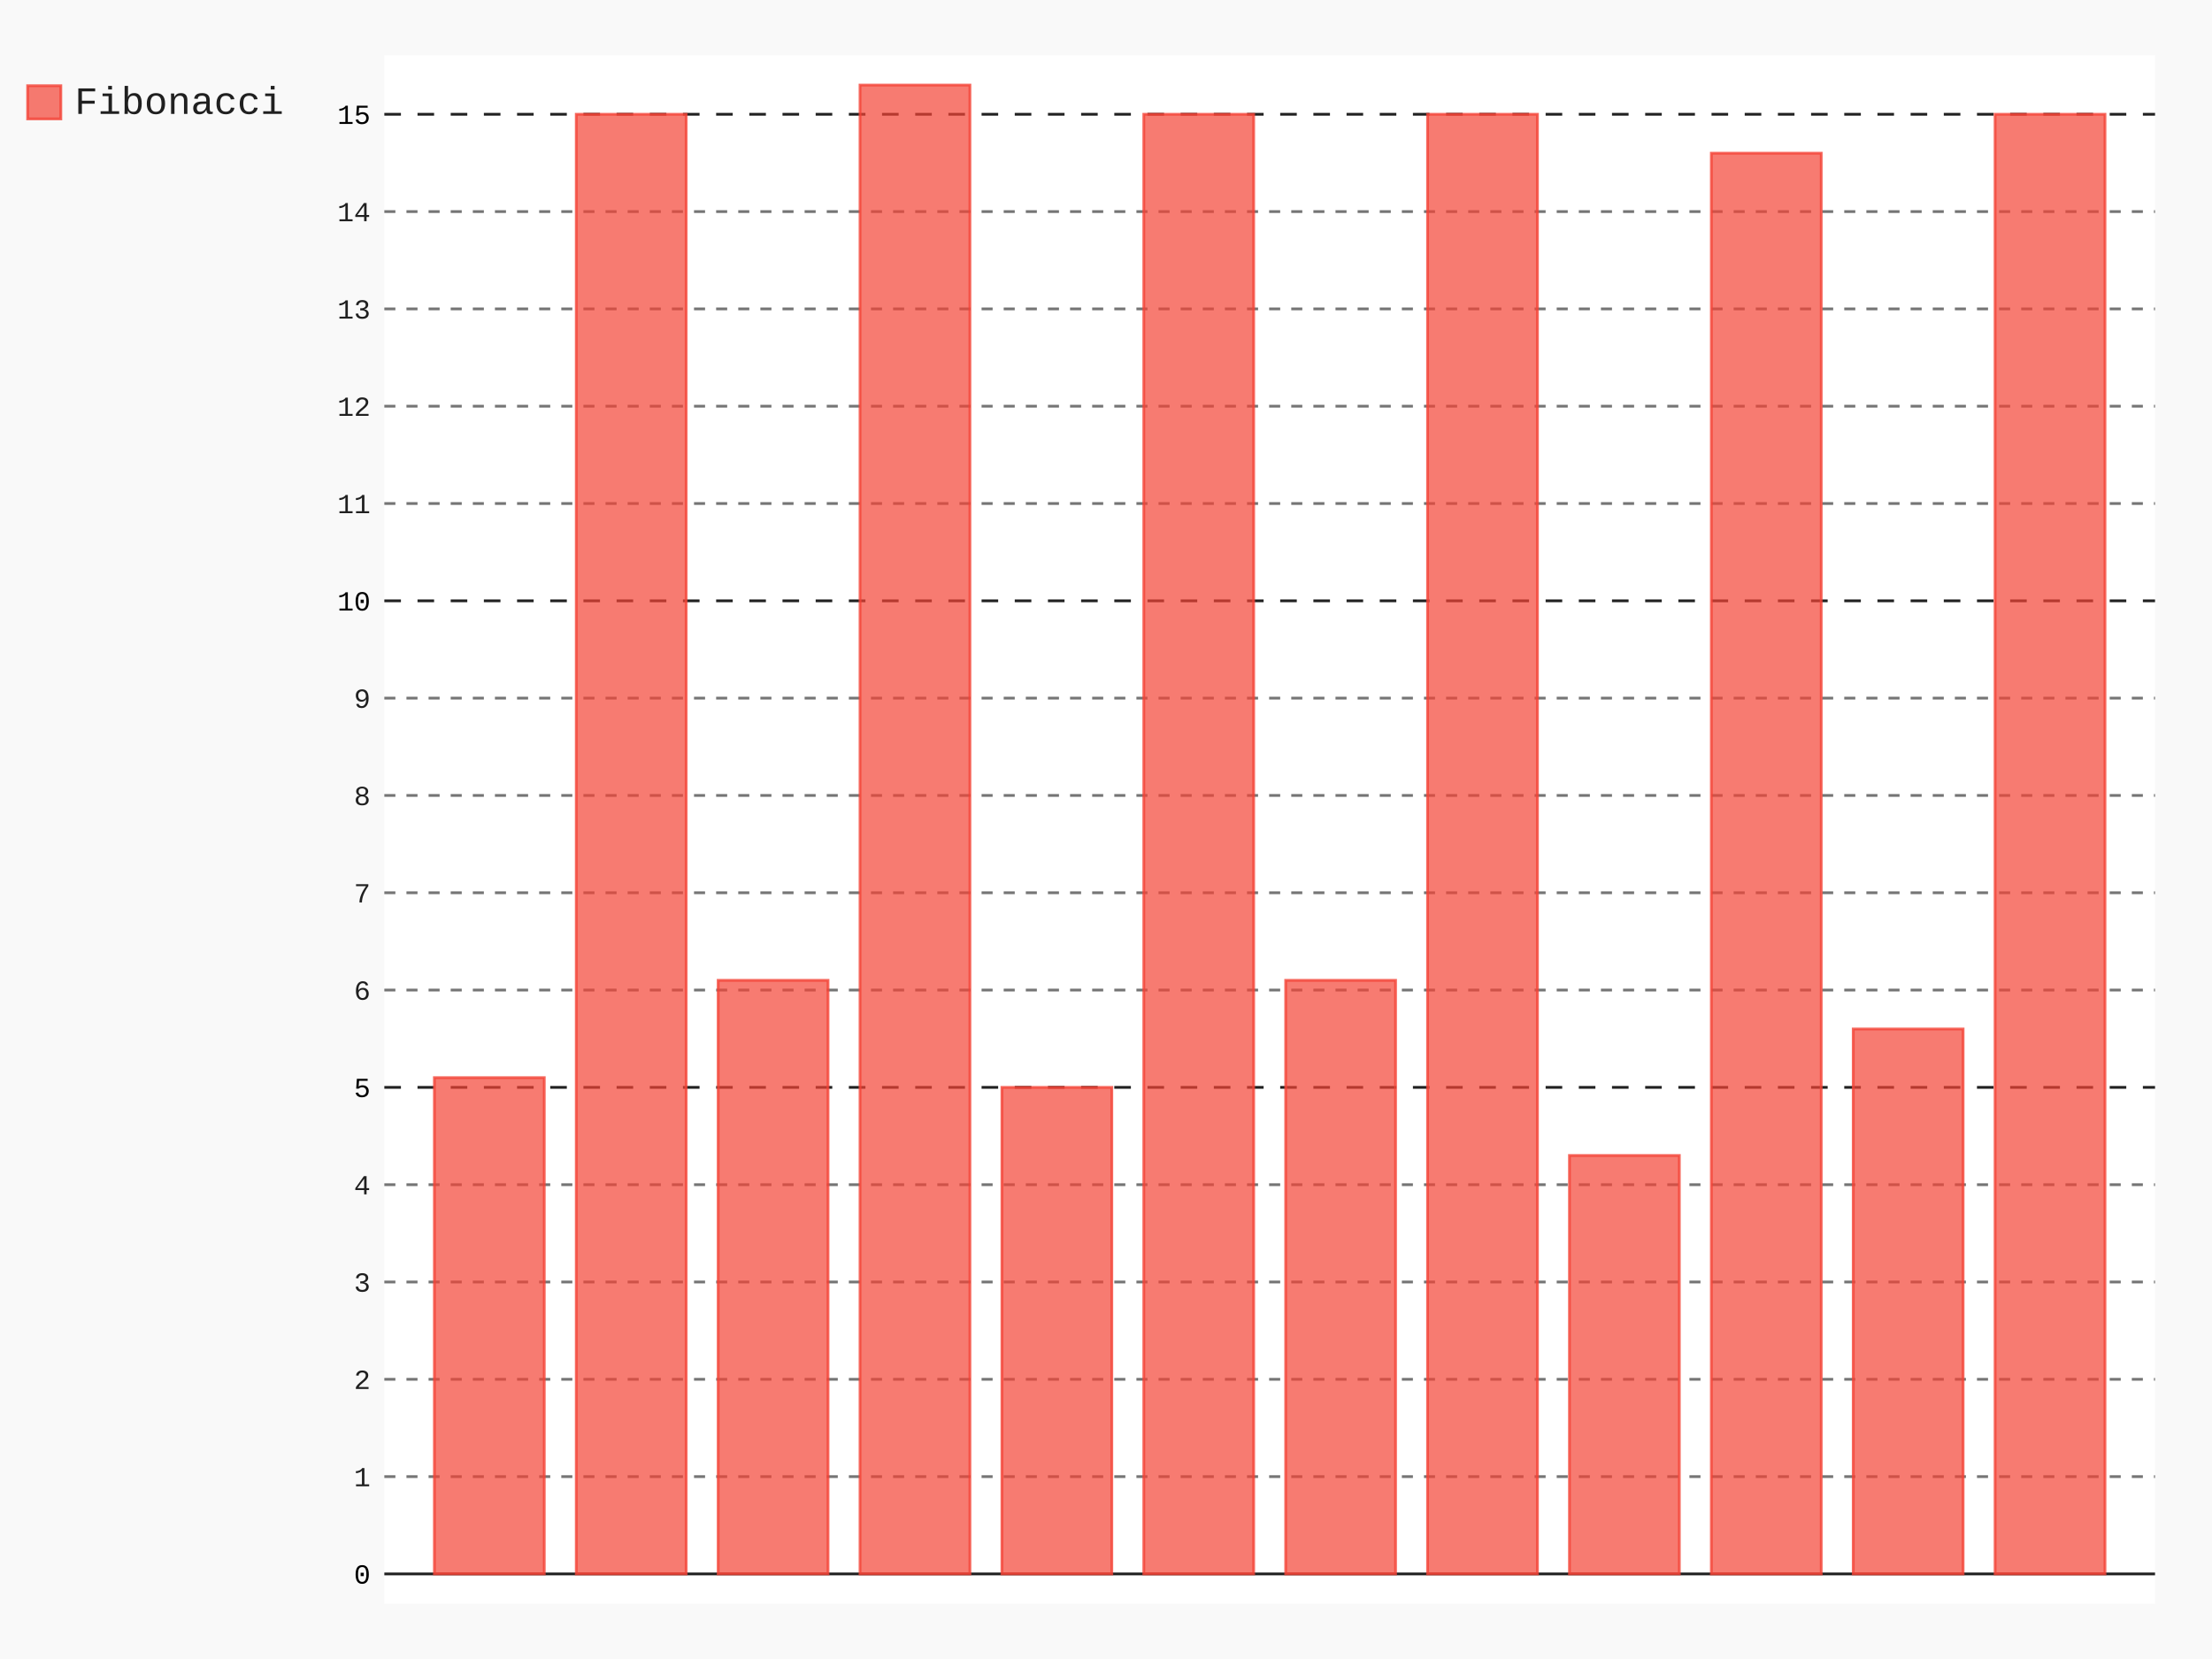
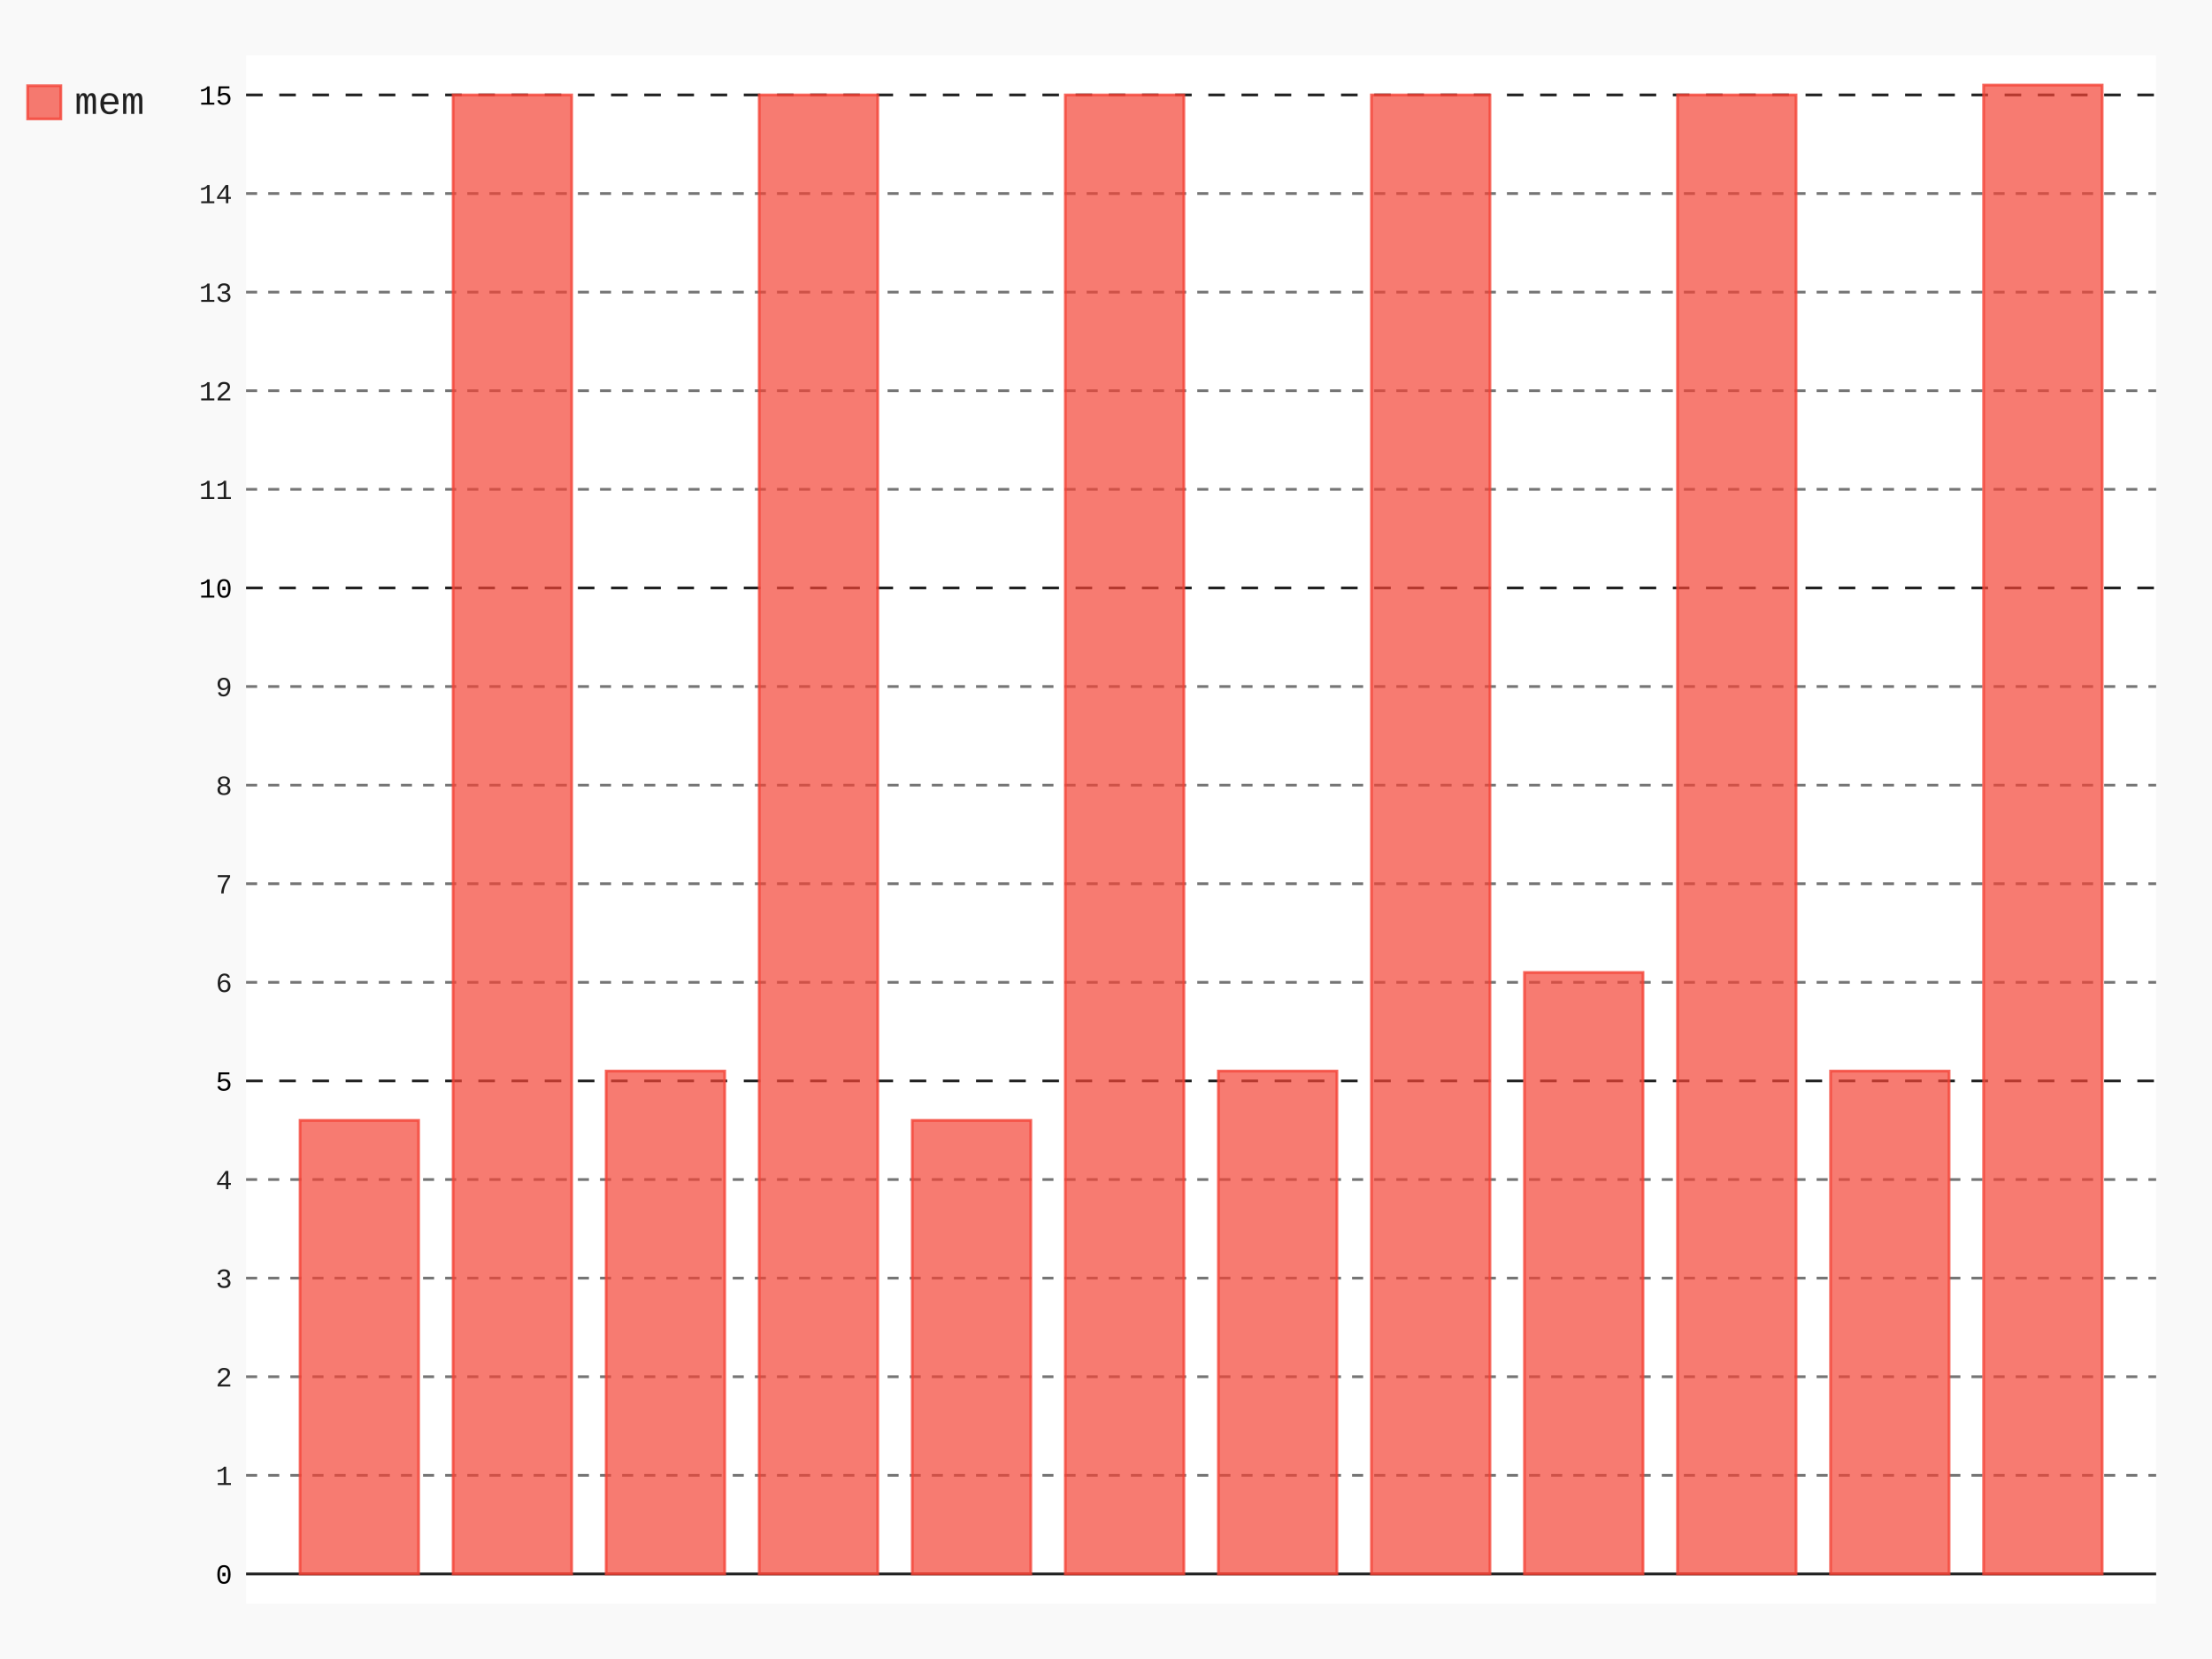
- <svg xmlns="http://www.w3.org/2000/svg" id="chart-d91c62d7-f9ee-44a4-8c59-d8b256cb50c6" class="pygal-chart" viewBox="0 0 800 600">
+ <svg xmlns="http://www.w3.org/2000/svg" id="chart-c02e301e-b3ec-47a3-baa4-f8a12b092253" class="pygal-chart" viewBox="0 0 800 600">
  <defs>
-     <style type="text/css">#chart-d91c62d7-f9ee-44a4-8c59-d8b256cb50c6{-webkit-user-select:none;-webkit-font-smoothing:antialiased;font-family:Consolas,"Liberation Mono",Menlo,Courier,monospace}#chart-d91c62d7-f9ee-44a4-8c59-d8b256cb50c6 .title{font-family:Consolas,"Liberation Mono",Menlo,Courier,monospace;font-size:16px}#chart-d91c62d7-f9ee-44a4-8c59-d8b256cb50c6 .legends .legend text{font-family:Consolas,"Liberation Mono",Menlo,Courier,monospace;font-size:14px}#chart-d91c62d7-f9ee-44a4-8c59-d8b256cb50c6 .axis text{font-family:Consolas,"Liberation Mono",Menlo,Courier,monospace;font-size:10px}#chart-d91c62d7-f9ee-44a4-8c59-d8b256cb50c6 .axis text.major{font-family:Consolas,"Liberation Mono",Menlo,Courier,monospace;font-size:10px}#chart-d91c62d7-f9ee-44a4-8c59-d8b256cb50c6 .text-overlay text.value{font-family:Consolas,"Liberation Mono",Menlo,Courier,monospace;font-size:16px}#chart-d91c62d7-f9ee-44a4-8c59-d8b256cb50c6 .text-overlay text.label{font-family:Consolas,"Liberation Mono",Menlo,Courier,monospace;font-size:10px}#chart-d91c62d7-f9ee-44a4-8c59-d8b256cb50c6 .tooltip{font-family:Consolas,"Liberation Mono",Menlo,Courier,monospace;font-size:14px}#chart-d91c62d7-f9ee-44a4-8c59-d8b256cb50c6 text.no_data{font-family:Consolas,"Liberation Mono",Menlo,Courier,monospace;font-size:64px}
- #chart-d91c62d7-f9ee-44a4-8c59-d8b256cb50c6{background-color:rgba(249,249,249,1)}#chart-d91c62d7-f9ee-44a4-8c59-d8b256cb50c6 path,#chart-d91c62d7-f9ee-44a4-8c59-d8b256cb50c6 line,#chart-d91c62d7-f9ee-44a4-8c59-d8b256cb50c6 rect,#chart-d91c62d7-f9ee-44a4-8c59-d8b256cb50c6 circle{-webkit-transition:150ms;-moz-transition:150ms;transition:150ms}#chart-d91c62d7-f9ee-44a4-8c59-d8b256cb50c6 .graph &gt; .background{fill:rgba(249,249,249,1)}#chart-d91c62d7-f9ee-44a4-8c59-d8b256cb50c6 .plot &gt; .background{fill:rgba(255,255,255,1)}#chart-d91c62d7-f9ee-44a4-8c59-d8b256cb50c6 .graph{fill:rgba(0,0,0,.87)}#chart-d91c62d7-f9ee-44a4-8c59-d8b256cb50c6 text.no_data{fill:rgba(0,0,0,1)}#chart-d91c62d7-f9ee-44a4-8c59-d8b256cb50c6 .title{fill:rgba(0,0,0,1)}#chart-d91c62d7-f9ee-44a4-8c59-d8b256cb50c6 .legends .legend text{fill:rgba(0,0,0,.87)}#chart-d91c62d7-f9ee-44a4-8c59-d8b256cb50c6 .legends .legend:hover text{fill:rgba(0,0,0,1)}#chart-d91c62d7-f9ee-44a4-8c59-d8b256cb50c6 .axis .line{stroke:rgba(0,0,0,1)}#chart-d91c62d7-f9ee-44a4-8c59-d8b256cb50c6 .axis .guide.line{stroke:rgba(0,0,0,.54)}#chart-d91c62d7-f9ee-44a4-8c59-d8b256cb50c6 .axis .major.line{stroke:rgba(0,0,0,.87)}#chart-d91c62d7-f9ee-44a4-8c59-d8b256cb50c6 .axis text.major{fill:rgba(0,0,0,1)}#chart-d91c62d7-f9ee-44a4-8c59-d8b256cb50c6 .axis.y .guides:hover .guide.line,#chart-d91c62d7-f9ee-44a4-8c59-d8b256cb50c6 .line-graph .axis.x .guides:hover .guide.line,#chart-d91c62d7-f9ee-44a4-8c59-d8b256cb50c6 .stackedline-graph .axis.x .guides:hover .guide.line,#chart-d91c62d7-f9ee-44a4-8c59-d8b256cb50c6 .xy-graph .axis.x .guides:hover .guide.line{stroke:rgba(0,0,0,1)}#chart-d91c62d7-f9ee-44a4-8c59-d8b256cb50c6 .axis .guides:hover text{fill:rgba(0,0,0,1)}#chart-d91c62d7-f9ee-44a4-8c59-d8b256cb50c6 .reactive{fill-opacity:.7;stroke-opacity:.8}#chart-d91c62d7-f9ee-44a4-8c59-d8b256cb50c6 .ci{stroke:rgba(0,0,0,.87)}#chart-d91c62d7-f9ee-44a4-8c59-d8b256cb50c6 .reactive.active,#chart-d91c62d7-f9ee-44a4-8c59-d8b256cb50c6 .active .reactive{fill-opacity:.8;stroke-opacity:.9;stroke-width:4}#chart-d91c62d7-f9ee-44a4-8c59-d8b256cb50c6 .ci .reactive.active{stroke-width:1.5}#chart-d91c62d7-f9ee-44a4-8c59-d8b256cb50c6 .series text{fill:rgba(0,0,0,1)}#chart-d91c62d7-f9ee-44a4-8c59-d8b256cb50c6 .tooltip rect{fill:rgba(255,255,255,1);stroke:rgba(0,0,0,1);-webkit-transition:opacity 150ms;-moz-transition:opacity 150ms;transition:opacity 150ms}#chart-d91c62d7-f9ee-44a4-8c59-d8b256cb50c6 .tooltip .label{fill:rgba(0,0,0,.87)}#chart-d91c62d7-f9ee-44a4-8c59-d8b256cb50c6 .tooltip .label{fill:rgba(0,0,0,.87)}#chart-d91c62d7-f9ee-44a4-8c59-d8b256cb50c6 .tooltip .legend{font-size:.8em;fill:rgba(0,0,0,.54)}#chart-d91c62d7-f9ee-44a4-8c59-d8b256cb50c6 .tooltip .x_label{font-size:.6em;fill:rgba(0,0,0,1)}#chart-d91c62d7-f9ee-44a4-8c59-d8b256cb50c6 .tooltip .xlink{font-size:.5em;text-decoration:underline}#chart-d91c62d7-f9ee-44a4-8c59-d8b256cb50c6 .tooltip .value{font-size:1.5em}#chart-d91c62d7-f9ee-44a4-8c59-d8b256cb50c6 .bound{font-size:.5em}#chart-d91c62d7-f9ee-44a4-8c59-d8b256cb50c6 .max-value{font-size:.75em;fill:rgba(0,0,0,.54)}#chart-d91c62d7-f9ee-44a4-8c59-d8b256cb50c6 .map-element{fill:rgba(255,255,255,1);stroke:rgba(0,0,0,.54) !important}#chart-d91c62d7-f9ee-44a4-8c59-d8b256cb50c6 .map-element .reactive{fill-opacity:inherit;stroke-opacity:inherit}#chart-d91c62d7-f9ee-44a4-8c59-d8b256cb50c6 .color-0,#chart-d91c62d7-f9ee-44a4-8c59-d8b256cb50c6 .color-0 a:visited{stroke:#F44336;fill:#F44336}#chart-d91c62d7-f9ee-44a4-8c59-d8b256cb50c6 .text-overlay .color-0 text{fill:black}
- #chart-d91c62d7-f9ee-44a4-8c59-d8b256cb50c6 text.no_data{text-anchor:middle}#chart-d91c62d7-f9ee-44a4-8c59-d8b256cb50c6 .guide.line{fill:none}#chart-d91c62d7-f9ee-44a4-8c59-d8b256cb50c6 .centered{text-anchor:middle}#chart-d91c62d7-f9ee-44a4-8c59-d8b256cb50c6 .title{text-anchor:middle}#chart-d91c62d7-f9ee-44a4-8c59-d8b256cb50c6 .legends .legend text{fill-opacity:1}#chart-d91c62d7-f9ee-44a4-8c59-d8b256cb50c6 .axis.x text{text-anchor:middle}#chart-d91c62d7-f9ee-44a4-8c59-d8b256cb50c6 .axis.x:not(.web) text[transform]{text-anchor:start}#chart-d91c62d7-f9ee-44a4-8c59-d8b256cb50c6 .axis.x:not(.web) text[transform].backwards{text-anchor:end}#chart-d91c62d7-f9ee-44a4-8c59-d8b256cb50c6 .axis.y text{text-anchor:end}#chart-d91c62d7-f9ee-44a4-8c59-d8b256cb50c6 .axis.y text[transform].backwards{text-anchor:start}#chart-d91c62d7-f9ee-44a4-8c59-d8b256cb50c6 .axis.y2 text{text-anchor:start}#chart-d91c62d7-f9ee-44a4-8c59-d8b256cb50c6 .axis.y2 text[transform].backwards{text-anchor:end}#chart-d91c62d7-f9ee-44a4-8c59-d8b256cb50c6 .axis .guide.line{stroke-dasharray:4,4}#chart-d91c62d7-f9ee-44a4-8c59-d8b256cb50c6 .axis .major.guide.line{stroke-dasharray:6,6}#chart-d91c62d7-f9ee-44a4-8c59-d8b256cb50c6 .horizontal .axis.y .guide.line,#chart-d91c62d7-f9ee-44a4-8c59-d8b256cb50c6 .horizontal .axis.y2 .guide.line,#chart-d91c62d7-f9ee-44a4-8c59-d8b256cb50c6 .vertical .axis.x .guide.line{opacity:0}#chart-d91c62d7-f9ee-44a4-8c59-d8b256cb50c6 .horizontal .axis.always_show .guide.line,#chart-d91c62d7-f9ee-44a4-8c59-d8b256cb50c6 .vertical .axis.always_show .guide.line{opacity:1 !important}#chart-d91c62d7-f9ee-44a4-8c59-d8b256cb50c6 .axis.y .guides:hover .guide.line,#chart-d91c62d7-f9ee-44a4-8c59-d8b256cb50c6 .axis.y2 .guides:hover .guide.line,#chart-d91c62d7-f9ee-44a4-8c59-d8b256cb50c6 .axis.x .guides:hover .guide.line{opacity:1}#chart-d91c62d7-f9ee-44a4-8c59-d8b256cb50c6 .axis .guides:hover text{opacity:1}#chart-d91c62d7-f9ee-44a4-8c59-d8b256cb50c6 .nofill{fill:none}#chart-d91c62d7-f9ee-44a4-8c59-d8b256cb50c6 .subtle-fill{fill-opacity:.2}#chart-d91c62d7-f9ee-44a4-8c59-d8b256cb50c6 .dot{stroke-width:1px;fill-opacity:1}#chart-d91c62d7-f9ee-44a4-8c59-d8b256cb50c6 .dot.active{stroke-width:5px}#chart-d91c62d7-f9ee-44a4-8c59-d8b256cb50c6 .dot.negative{fill:transparent}#chart-d91c62d7-f9ee-44a4-8c59-d8b256cb50c6 text,#chart-d91c62d7-f9ee-44a4-8c59-d8b256cb50c6 tspan{stroke:none !important}#chart-d91c62d7-f9ee-44a4-8c59-d8b256cb50c6 .series text.active{opacity:1}#chart-d91c62d7-f9ee-44a4-8c59-d8b256cb50c6 .tooltip rect{fill-opacity:.95;stroke-width:.5}#chart-d91c62d7-f9ee-44a4-8c59-d8b256cb50c6 .tooltip text{fill-opacity:1}#chart-d91c62d7-f9ee-44a4-8c59-d8b256cb50c6 .showable{visibility:hidden}#chart-d91c62d7-f9ee-44a4-8c59-d8b256cb50c6 .showable.shown{visibility:visible}#chart-d91c62d7-f9ee-44a4-8c59-d8b256cb50c6 .gauge-background{fill:rgba(229,229,229,1);stroke:none}#chart-d91c62d7-f9ee-44a4-8c59-d8b256cb50c6 .bg-lines{stroke:rgba(249,249,249,1);stroke-width:2px}</style>
+     <style type="text/css">#chart-c02e301e-b3ec-47a3-baa4-f8a12b092253{-webkit-user-select:none;-webkit-font-smoothing:antialiased;font-family:Consolas,"Liberation Mono",Menlo,Courier,monospace}#chart-c02e301e-b3ec-47a3-baa4-f8a12b092253 .title{font-family:Consolas,"Liberation Mono",Menlo,Courier,monospace;font-size:16px}#chart-c02e301e-b3ec-47a3-baa4-f8a12b092253 .legends .legend text{font-family:Consolas,"Liberation Mono",Menlo,Courier,monospace;font-size:14px}#chart-c02e301e-b3ec-47a3-baa4-f8a12b092253 .axis text{font-family:Consolas,"Liberation Mono",Menlo,Courier,monospace;font-size:10px}#chart-c02e301e-b3ec-47a3-baa4-f8a12b092253 .axis text.major{font-family:Consolas,"Liberation Mono",Menlo,Courier,monospace;font-size:10px}#chart-c02e301e-b3ec-47a3-baa4-f8a12b092253 .text-overlay text.value{font-family:Consolas,"Liberation Mono",Menlo,Courier,monospace;font-size:16px}#chart-c02e301e-b3ec-47a3-baa4-f8a12b092253 .text-overlay text.label{font-family:Consolas,"Liberation Mono",Menlo,Courier,monospace;font-size:10px}#chart-c02e301e-b3ec-47a3-baa4-f8a12b092253 .tooltip{font-family:Consolas,"Liberation Mono",Menlo,Courier,monospace;font-size:14px}#chart-c02e301e-b3ec-47a3-baa4-f8a12b092253 text.no_data{font-family:Consolas,"Liberation Mono",Menlo,Courier,monospace;font-size:64px}
+ #chart-c02e301e-b3ec-47a3-baa4-f8a12b092253{background-color:rgba(249,249,249,1)}#chart-c02e301e-b3ec-47a3-baa4-f8a12b092253 path,#chart-c02e301e-b3ec-47a3-baa4-f8a12b092253 line,#chart-c02e301e-b3ec-47a3-baa4-f8a12b092253 rect,#chart-c02e301e-b3ec-47a3-baa4-f8a12b092253 circle{-webkit-transition:150ms;-moz-transition:150ms;transition:150ms}#chart-c02e301e-b3ec-47a3-baa4-f8a12b092253 .graph &gt; .background{fill:rgba(249,249,249,1)}#chart-c02e301e-b3ec-47a3-baa4-f8a12b092253 .plot &gt; .background{fill:rgba(255,255,255,1)}#chart-c02e301e-b3ec-47a3-baa4-f8a12b092253 .graph{fill:rgba(0,0,0,.87)}#chart-c02e301e-b3ec-47a3-baa4-f8a12b092253 text.no_data{fill:rgba(0,0,0,1)}#chart-c02e301e-b3ec-47a3-baa4-f8a12b092253 .title{fill:rgba(0,0,0,1)}#chart-c02e301e-b3ec-47a3-baa4-f8a12b092253 .legends .legend text{fill:rgba(0,0,0,.87)}#chart-c02e301e-b3ec-47a3-baa4-f8a12b092253 .legends .legend:hover text{fill:rgba(0,0,0,1)}#chart-c02e301e-b3ec-47a3-baa4-f8a12b092253 .axis .line{stroke:rgba(0,0,0,1)}#chart-c02e301e-b3ec-47a3-baa4-f8a12b092253 .axis .guide.line{stroke:rgba(0,0,0,.54)}#chart-c02e301e-b3ec-47a3-baa4-f8a12b092253 .axis .major.line{stroke:rgba(0,0,0,.87)}#chart-c02e301e-b3ec-47a3-baa4-f8a12b092253 .axis text.major{fill:rgba(0,0,0,1)}#chart-c02e301e-b3ec-47a3-baa4-f8a12b092253 .axis.y .guides:hover .guide.line,#chart-c02e301e-b3ec-47a3-baa4-f8a12b092253 .line-graph .axis.x .guides:hover .guide.line,#chart-c02e301e-b3ec-47a3-baa4-f8a12b092253 .stackedline-graph .axis.x .guides:hover .guide.line,#chart-c02e301e-b3ec-47a3-baa4-f8a12b092253 .xy-graph .axis.x .guides:hover .guide.line{stroke:rgba(0,0,0,1)}#chart-c02e301e-b3ec-47a3-baa4-f8a12b092253 .axis .guides:hover text{fill:rgba(0,0,0,1)}#chart-c02e301e-b3ec-47a3-baa4-f8a12b092253 .reactive{fill-opacity:.7;stroke-opacity:.8}#chart-c02e301e-b3ec-47a3-baa4-f8a12b092253 .ci{stroke:rgba(0,0,0,.87)}#chart-c02e301e-b3ec-47a3-baa4-f8a12b092253 .reactive.active,#chart-c02e301e-b3ec-47a3-baa4-f8a12b092253 .active .reactive{fill-opacity:.8;stroke-opacity:.9;stroke-width:4}#chart-c02e301e-b3ec-47a3-baa4-f8a12b092253 .ci .reactive.active{stroke-width:1.5}#chart-c02e301e-b3ec-47a3-baa4-f8a12b092253 .series text{fill:rgba(0,0,0,1)}#chart-c02e301e-b3ec-47a3-baa4-f8a12b092253 .tooltip rect{fill:rgba(255,255,255,1);stroke:rgba(0,0,0,1);-webkit-transition:opacity 150ms;-moz-transition:opacity 150ms;transition:opacity 150ms}#chart-c02e301e-b3ec-47a3-baa4-f8a12b092253 .tooltip .label{fill:rgba(0,0,0,.87)}#chart-c02e301e-b3ec-47a3-baa4-f8a12b092253 .tooltip .label{fill:rgba(0,0,0,.87)}#chart-c02e301e-b3ec-47a3-baa4-f8a12b092253 .tooltip .legend{font-size:.8em;fill:rgba(0,0,0,.54)}#chart-c02e301e-b3ec-47a3-baa4-f8a12b092253 .tooltip .x_label{font-size:.6em;fill:rgba(0,0,0,1)}#chart-c02e301e-b3ec-47a3-baa4-f8a12b092253 .tooltip .xlink{font-size:.5em;text-decoration:underline}#chart-c02e301e-b3ec-47a3-baa4-f8a12b092253 .tooltip .value{font-size:1.5em}#chart-c02e301e-b3ec-47a3-baa4-f8a12b092253 .bound{font-size:.5em}#chart-c02e301e-b3ec-47a3-baa4-f8a12b092253 .max-value{font-size:.75em;fill:rgba(0,0,0,.54)}#chart-c02e301e-b3ec-47a3-baa4-f8a12b092253 .map-element{fill:rgba(255,255,255,1);stroke:rgba(0,0,0,.54) !important}#chart-c02e301e-b3ec-47a3-baa4-f8a12b092253 .map-element .reactive{fill-opacity:inherit;stroke-opacity:inherit}#chart-c02e301e-b3ec-47a3-baa4-f8a12b092253 .color-0,#chart-c02e301e-b3ec-47a3-baa4-f8a12b092253 .color-0 a:visited{stroke:#F44336;fill:#F44336}#chart-c02e301e-b3ec-47a3-baa4-f8a12b092253 .text-overlay .color-0 text{fill:black}
+ #chart-c02e301e-b3ec-47a3-baa4-f8a12b092253 text.no_data{text-anchor:middle}#chart-c02e301e-b3ec-47a3-baa4-f8a12b092253 .guide.line{fill:none}#chart-c02e301e-b3ec-47a3-baa4-f8a12b092253 .centered{text-anchor:middle}#chart-c02e301e-b3ec-47a3-baa4-f8a12b092253 .title{text-anchor:middle}#chart-c02e301e-b3ec-47a3-baa4-f8a12b092253 .legends .legend text{fill-opacity:1}#chart-c02e301e-b3ec-47a3-baa4-f8a12b092253 .axis.x text{text-anchor:middle}#chart-c02e301e-b3ec-47a3-baa4-f8a12b092253 .axis.x:not(.web) text[transform]{text-anchor:start}#chart-c02e301e-b3ec-47a3-baa4-f8a12b092253 .axis.x:not(.web) text[transform].backwards{text-anchor:end}#chart-c02e301e-b3ec-47a3-baa4-f8a12b092253 .axis.y text{text-anchor:end}#chart-c02e301e-b3ec-47a3-baa4-f8a12b092253 .axis.y text[transform].backwards{text-anchor:start}#chart-c02e301e-b3ec-47a3-baa4-f8a12b092253 .axis.y2 text{text-anchor:start}#chart-c02e301e-b3ec-47a3-baa4-f8a12b092253 .axis.y2 text[transform].backwards{text-anchor:end}#chart-c02e301e-b3ec-47a3-baa4-f8a12b092253 .axis .guide.line{stroke-dasharray:4,4}#chart-c02e301e-b3ec-47a3-baa4-f8a12b092253 .axis .major.guide.line{stroke-dasharray:6,6}#chart-c02e301e-b3ec-47a3-baa4-f8a12b092253 .horizontal .axis.y .guide.line,#chart-c02e301e-b3ec-47a3-baa4-f8a12b092253 .horizontal .axis.y2 .guide.line,#chart-c02e301e-b3ec-47a3-baa4-f8a12b092253 .vertical .axis.x .guide.line{opacity:0}#chart-c02e301e-b3ec-47a3-baa4-f8a12b092253 .horizontal .axis.always_show .guide.line,#chart-c02e301e-b3ec-47a3-baa4-f8a12b092253 .vertical .axis.always_show .guide.line{opacity:1 !important}#chart-c02e301e-b3ec-47a3-baa4-f8a12b092253 .axis.y .guides:hover .guide.line,#chart-c02e301e-b3ec-47a3-baa4-f8a12b092253 .axis.y2 .guides:hover .guide.line,#chart-c02e301e-b3ec-47a3-baa4-f8a12b092253 .axis.x .guides:hover .guide.line{opacity:1}#chart-c02e301e-b3ec-47a3-baa4-f8a12b092253 .axis .guides:hover text{opacity:1}#chart-c02e301e-b3ec-47a3-baa4-f8a12b092253 .nofill{fill:none}#chart-c02e301e-b3ec-47a3-baa4-f8a12b092253 .subtle-fill{fill-opacity:.2}#chart-c02e301e-b3ec-47a3-baa4-f8a12b092253 .dot{stroke-width:1px;fill-opacity:1}#chart-c02e301e-b3ec-47a3-baa4-f8a12b092253 .dot.active{stroke-width:5px}#chart-c02e301e-b3ec-47a3-baa4-f8a12b092253 .dot.negative{fill:transparent}#chart-c02e301e-b3ec-47a3-baa4-f8a12b092253 text,#chart-c02e301e-b3ec-47a3-baa4-f8a12b092253 tspan{stroke:none !important}#chart-c02e301e-b3ec-47a3-baa4-f8a12b092253 .series text.active{opacity:1}#chart-c02e301e-b3ec-47a3-baa4-f8a12b092253 .tooltip rect{fill-opacity:.95;stroke-width:.5}#chart-c02e301e-b3ec-47a3-baa4-f8a12b092253 .tooltip text{fill-opacity:1}#chart-c02e301e-b3ec-47a3-baa4-f8a12b092253 .showable{visibility:hidden}#chart-c02e301e-b3ec-47a3-baa4-f8a12b092253 .showable.shown{visibility:visible}#chart-c02e301e-b3ec-47a3-baa4-f8a12b092253 .gauge-background{fill:rgba(229,229,229,1);stroke:none}#chart-c02e301e-b3ec-47a3-baa4-f8a12b092253 .bg-lines{stroke:rgba(249,249,249,1);stroke-width:2px}</style>
  </defs>
  <g class="graph bar-graph vertical">
    <rect x="0" y="0" width="800" height="600" class="background" />
-     <g transform="translate(139, 20)" class="plot">
-       <rect x="0" y="0" width="640.4" height="560" class="background" />
+     <g transform="translate(89, 20)" class="plot">
+       <rect x="0" y="0" width="690.8" height="560" class="background" />
      <g class="axis y always_show">
        <g class="guides">
-           <path d="M0 549.231 h640.4" class="axis major line" />
+           <path d="M0 549.231 h690.8" class="axis major line" />
          <text x="-5" y="552.731" class="major">0</text>
        </g>
        <g class="guides">
-           <path d="M0 514.037 h640.4" class="guide line" />
-           <text x="-5" y="517.537" class="">1</text>
+           <path d="M0 513.571 h690.8" class="guide line" />
+           <text x="-5" y="517.071" class="">1</text>
        </g>
        <g class="guides">
-           <path d="M0 478.844 h640.4" class="guide line" />
-           <text x="-5" y="482.344" class="">2</text>
+           <path d="M0 477.911 h690.8" class="guide line" />
+           <text x="-5" y="481.411" class="">2</text>
        </g>
        <g class="guides">
-           <path d="M0 443.65 h640.4" class="guide line" />
-           <text x="-5" y="447.15" class="">3</text>
+           <path d="M0 442.252 h690.8" class="guide line" />
+           <text x="-5" y="445.752" class="">3</text>
        </g>
        <g class="guides">
-           <path d="M0 408.457 h640.4" class="guide line" />
-           <text x="-5" y="411.957" class="">4</text>
+           <path d="M0 406.592 h690.8" class="guide line" />
+           <text x="-5" y="410.092" class="">4</text>
        </g>
        <g class="guides">
-           <path d="M0 373.263 h640.4" class="major guide line" />
-           <text x="-5" y="376.763" class="major">5</text>
+           <path d="M0 370.932 h690.8" class="major guide line" />
+           <text x="-5" y="374.432" class="major">5</text>
        </g>
        <g class="guides">
-           <path d="M0 338.069 h640.4" class="guide line" />
-           <text x="-5" y="341.569" class="">6</text>
+           <path d="M0 335.273 h690.8" class="guide line" />
+           <text x="-5" y="338.773" class="">6</text>
        </g>
        <g class="guides">
-           <path d="M0 302.876 h640.4" class="guide line" />
-           <text x="-5" y="306.376" class="">7</text>
+           <path d="M0 299.613 h690.8" class="guide line" />
+           <text x="-5" y="303.113" class="">7</text>
        </g>
        <g class="guides">
-           <path d="M0 267.682 h640.4" class="guide line" />
-           <text x="-5" y="271.182" class="">8</text>
+           <path d="M0 263.953 h690.8" class="guide line" />
+           <text x="-5" y="267.453" class="">8</text>
        </g>
        <g class="guides">
-           <path d="M0 232.489 h640.4" class="guide line" />
-           <text x="-5" y="235.989" class="">9</text>
+           <path d="M0 228.293 h690.8" class="guide line" />
+           <text x="-5" y="231.793" class="">9</text>
        </g>
        <g class="guides">
-           <path d="M0 197.295 h640.4" class="major guide line" />
-           <text x="-5" y="200.795" class="major">10</text>
+           <path d="M0 192.634 h690.8" class="major guide line" />
+           <text x="-5" y="196.134" class="major">10</text>
        </g>
        <g class="guides">
-           <path d="M0 162.102 h640.4" class="guide line" />
-           <text x="-5" y="165.602" class="">11</text>
+           <path d="M0 156.974 h690.8" class="guide line" />
+           <text x="-5" y="160.474" class="">11</text>
        </g>
        <g class="guides">
-           <path d="M0 126.908 h640.4" class="guide line" />
-           <text x="-5" y="130.408" class="">12</text>
+           <path d="M0 121.314 h690.8" class="guide line" />
+           <text x="-5" y="124.814" class="">12</text>
        </g>
        <g class="guides">
-           <path d="M0 91.714 h640.4" class="guide line" />
-           <text x="-5" y="95.214" class="">13</text>
+           <path d="M0 85.655 h690.8" class="guide line" />
+           <text x="-5" y="89.155" class="">13</text>
        </g>
        <g class="guides">
-           <path d="M0 56.521 h640.4" class="guide line" />
-           <text x="-5" y="60.021" class="">14</text>
+           <path d="M0 49.995 h690.8" class="guide line" />
+           <text x="-5" y="53.495" class="">14</text>
        </g>
        <g class="guides">
-           <path d="M0 21.327 h640.4" class="major guide line" />
-           <text x="-5" y="24.827" class="major">15</text>
+           <path d="M0 14.335 h690.8" class="major guide line" />
+           <text x="-5" y="17.835" class="major">15</text>
        </g>
      </g>
      <g class="series serie-0 color-0">
        <g class="bars">
          <g class="bar">
-             <rect x="18.104" y="369.744" rx="0" ry="0" width="39.738" height="179.487" class="rect reactive tooltip-trigger" />
+             <rect x="19.528" y="385.196" rx="0" ry="0" width="42.865" height="164.035" class="rect reactive tooltip-trigger" />
          </g>
          <g class="bar">
-             <rect x="69.418" y="21.327" rx="0" ry="0" width="39.738" height="527.903" class="rect reactive tooltip-trigger" />
+             <rect x="74.881" y="14.335" rx="0" ry="0" width="42.865" height="534.896" class="rect reactive tooltip-trigger" />
          </g>
          <g class="bar">
-             <rect x="120.732" y="334.55" rx="0" ry="0" width="39.738" height="214.681" class="rect reactive tooltip-trigger" />
+             <rect x="130.234" y="367.366" rx="0" ry="0" width="42.865" height="181.864" class="rect reactive tooltip-trigger" />
          </g>
          <g class="bar">
-             <rect x="172.046" y="10.769" rx="0" ry="0" width="39.738" height="538.462" class="rect reactive tooltip-trigger" />
+             <rect x="185.586" y="14.335" rx="0" ry="0" width="42.865" height="534.896" class="rect reactive tooltip-trigger" />
          </g>
          <g class="bar">
-             <rect x="223.36" y="373.263" rx="0" ry="0" width="39.738" height="175.968" class="rect reactive tooltip-trigger" />
+             <rect x="240.939" y="385.196" rx="0" ry="0" width="42.865" height="164.035" class="rect reactive tooltip-trigger" />
          </g>
          <g class="bar">
-             <rect x="274.674" y="21.327" rx="0" ry="0" width="39.738" height="527.903" class="rect reactive tooltip-trigger" />
+             <rect x="296.291" y="14.335" rx="0" ry="0" width="42.865" height="534.896" class="rect reactive tooltip-trigger" />
          </g>
          <g class="bar">
-             <rect x="325.988" y="334.55" rx="0" ry="0" width="39.738" height="214.681" class="rect reactive tooltip-trigger" />
+             <rect x="351.644" y="367.366" rx="0" ry="0" width="42.865" height="181.864" class="rect reactive tooltip-trigger" />
          </g>
          <g class="bar">
-             <rect x="377.302" y="21.327" rx="0" ry="0" width="39.738" height="527.903" class="rect reactive tooltip-trigger" />
+             <rect x="406.996" y="14.335" rx="0" ry="0" width="42.865" height="534.896" class="rect reactive tooltip-trigger" />
          </g>
          <g class="bar">
-             <rect x="428.616" y="397.898" rx="0" ry="0" width="39.738" height="151.332" class="rect reactive tooltip-trigger" />
+             <rect x="462.349" y="331.707" rx="0" ry="0" width="42.865" height="217.524" class="rect reactive tooltip-trigger" />
          </g>
          <g class="bar">
-             <rect x="479.931" y="35.405" rx="0" ry="0" width="39.738" height="513.826" class="rect reactive tooltip-trigger" />
+             <rect x="517.701" y="14.335" rx="0" ry="0" width="42.865" height="534.896" class="rect reactive tooltip-trigger" />
          </g>
          <g class="bar">
-             <rect x="531.245" y="352.147" rx="0" ry="0" width="39.738" height="197.084" class="rect reactive tooltip-trigger" />
+             <rect x="573.054" y="367.366" rx="0" ry="0" width="42.865" height="181.864" class="rect reactive tooltip-trigger" />
          </g>
          <g class="bar">
-             <rect x="582.559" y="21.327" rx="0" ry="0" width="39.738" height="527.903" class="rect reactive tooltip-trigger" />
+             <rect x="628.407" y="10.769" rx="0" ry="0" width="42.865" height="538.462" class="rect reactive tooltip-trigger" />
          </g>
        </g>
      </g>
    </g>
    <g class="titles" />
-     <g transform="translate(139, 20)" class="plot overlay">
+     <g transform="translate(89, 20)" class="plot overlay">
      <g class="series serie-0 color-0" />
    </g>
-     <g transform="translate(139, 20)" class="plot text-overlay">
+     <g transform="translate(89, 20)" class="plot text-overlay">
      <g class="series serie-0 color-0" />
    </g>
-     <g transform="translate(139, 20)" class="plot tooltip-overlay">
+     <g transform="translate(89, 20)" class="plot tooltip-overlay">
      <g transform="translate(0 0)" style="opacity: 0" class="tooltip">
        <rect rx="0" ry="0" width="0" height="0" class="tooltip-box" />
        <g class="text" />
      </g>
    </g>
    <g transform="translate(10, 30)" class="legends">
      <g id="activate-serie-0" class="legend reactive activate-serie">
        <rect x="0.0" y="1.0" width="12" height="12" class="color-0 reactive" />
-         <text x="17.0" y="11.2">Fibonacci</text>
+         <text x="17.0" y="11.2">mem</text>
      </g>
    </g>
    <g transform="translate(790, 30)" class="legends" />
  </g>
</svg>
